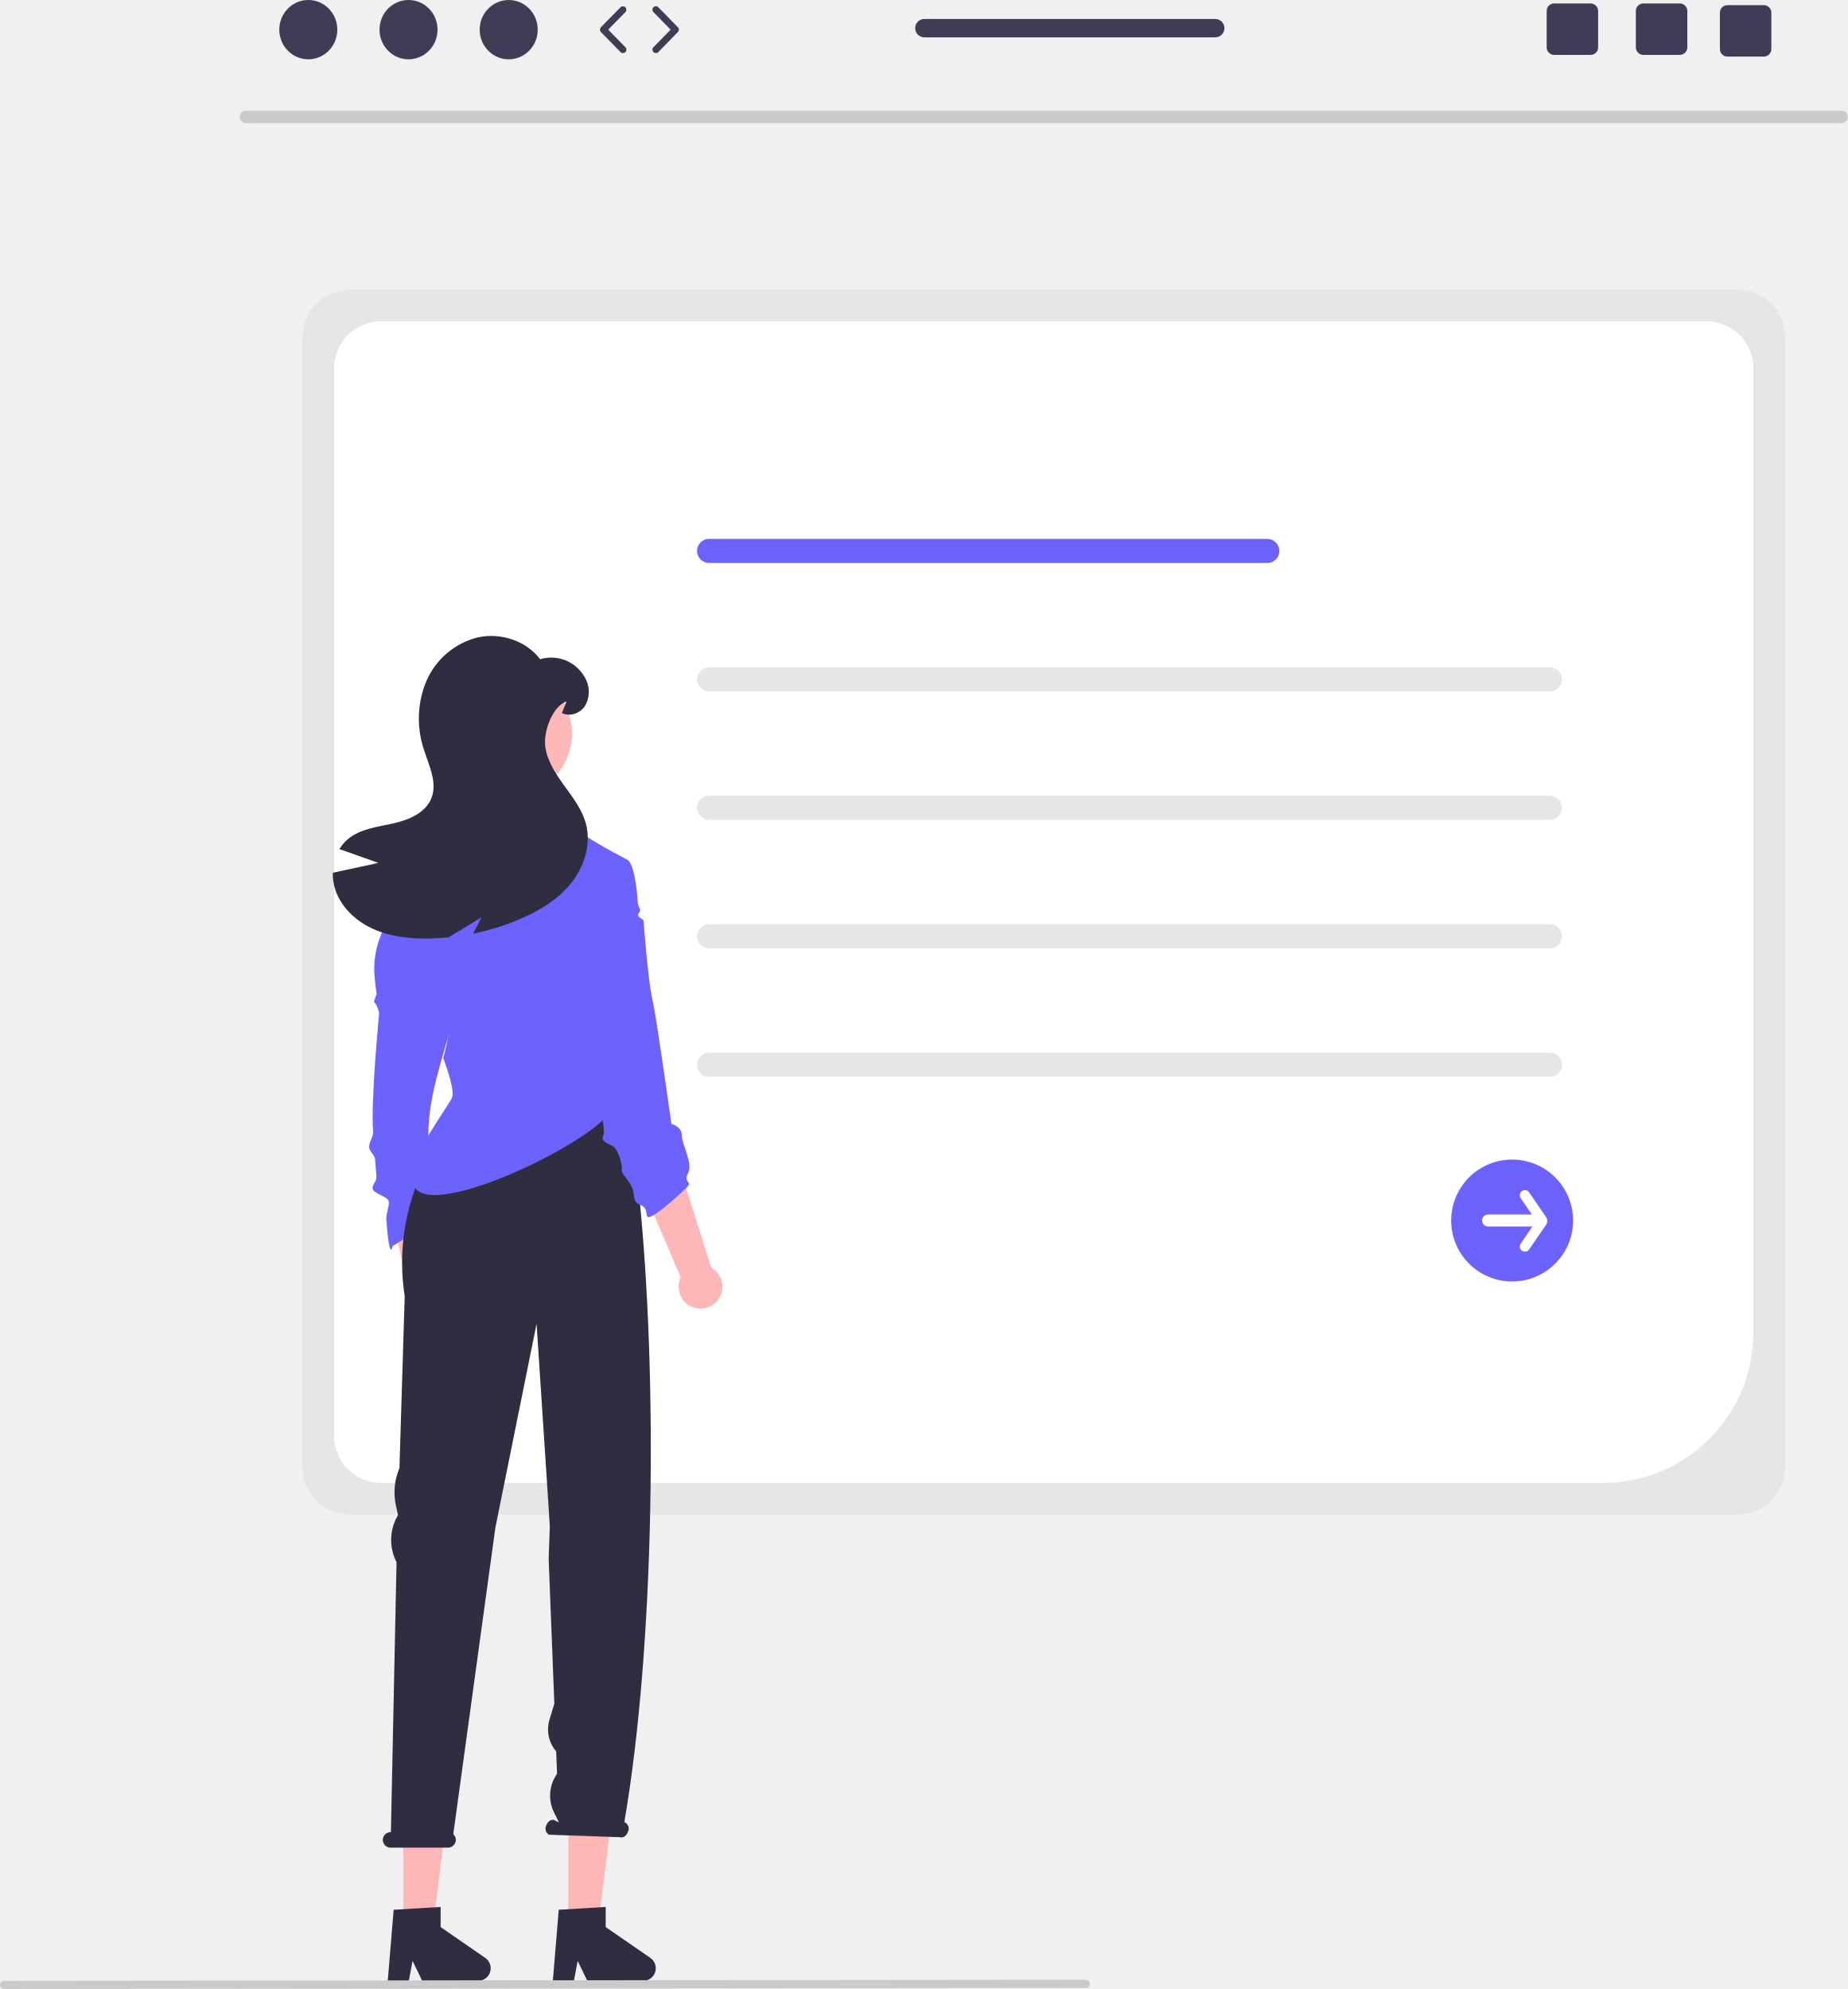
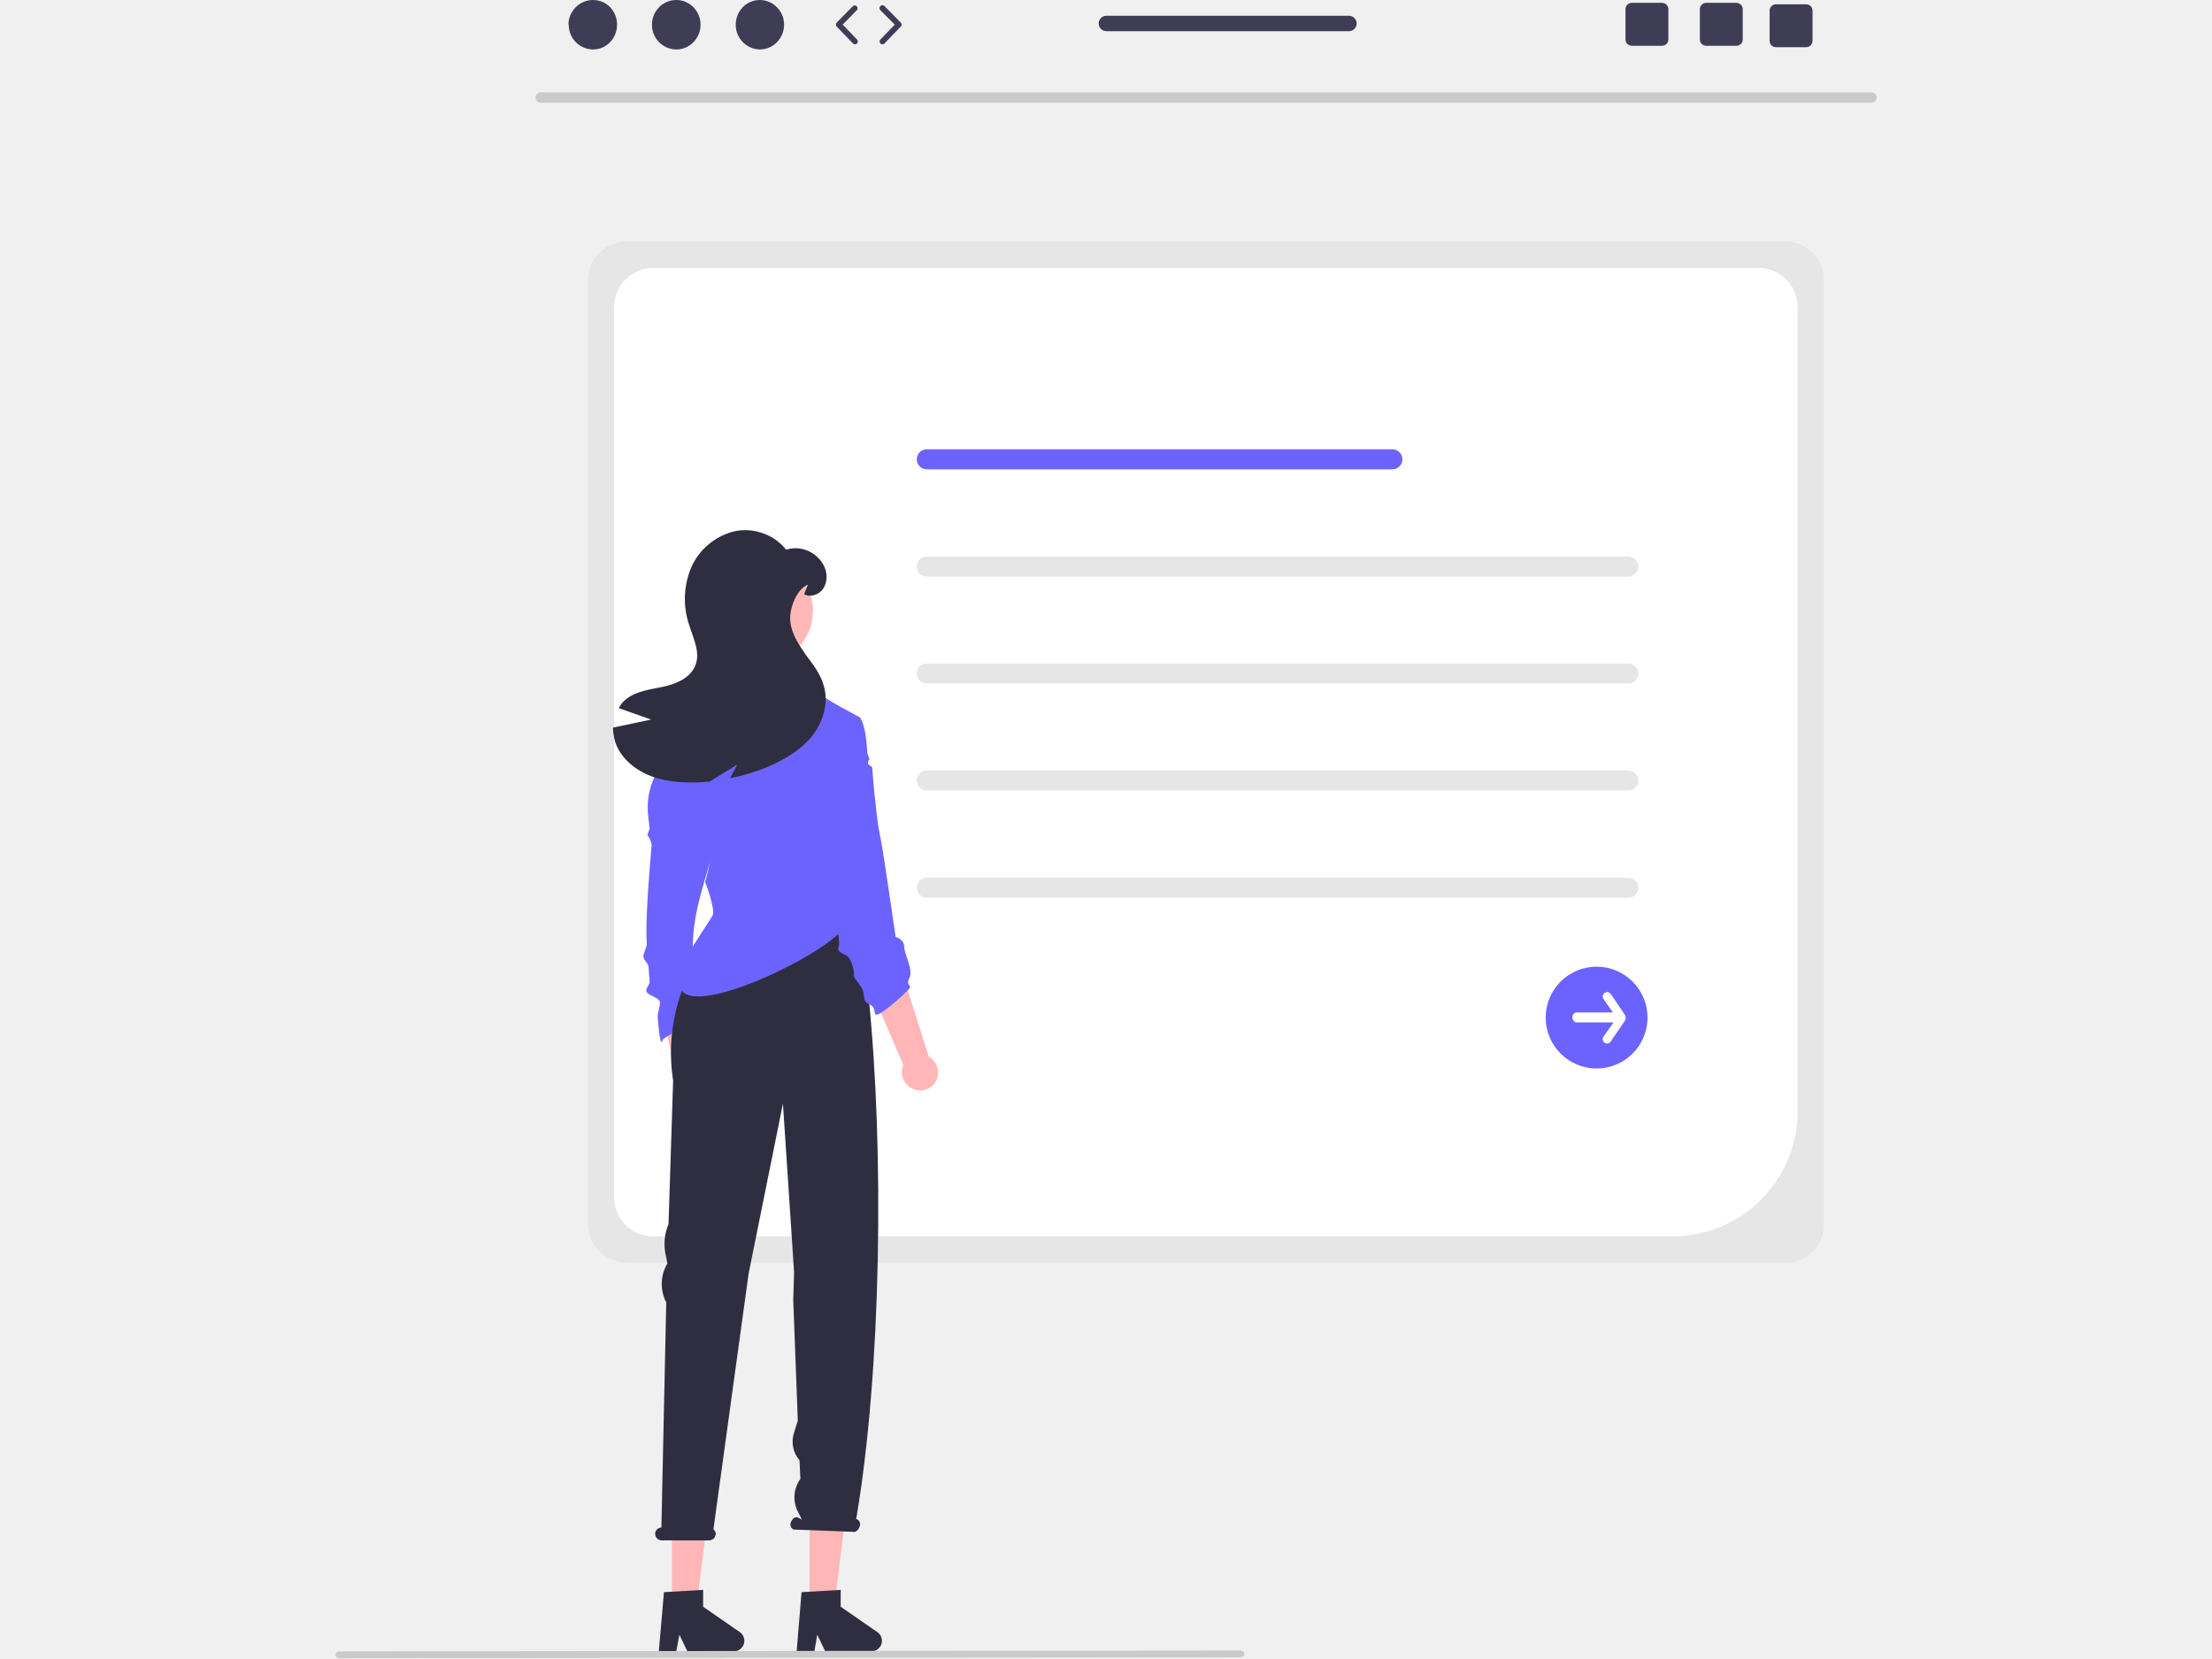
- <svg xmlns="http://www.w3.org/2000/svg" viewBox="0 0 538.72 579.82">
-   <path d="M506.77 441.46H101.83c-7.512-.009-13.6-6.097-13.609-13.609V98.131c.009-7.512 6.097-13.6 13.609-13.609h404.94c7.512.009 13.6 6.097 13.609 13.609v329.72c-.009 7.512-6.097 13.6-13.609 13.609z" fill="#e6e6e6" />
-   <path d="M467.42 432.28H111.01c-7.512-.009-13.6-6.097-13.609-13.609v-311.36c.009-7.512 6.097-13.6 13.609-13.609h386.57c7.512.009 13.6 6.097 13.609 13.609v281.19c-.027 24.164-19.61 43.747-43.774 43.774z" fill="#fff" />
-   <path d="M369.48 164.11H206.73a3.51 3.51 0 0 1 0-7.02h162.75a3.51 3.51 0 0 1 0 7.02z" fill="#6c63ff" />
-   <path d="m451.87 201.55h-245.14a3.51 3.51 0 0 1 0-7.02h245.14a3.51 3.51 0 0 1 0 7.02zm0 37.45h-245.14a3.51 3.51 0 0 1 0-7.02h245.14a3.51 3.51 0 0 1 0 7.02zm0 37.45h-245.14a3.51 3.51 0 0 1 0-7.02h245.14a3.51 3.51 0 0 1 0 7.02zm0 37.45h-245.14a3.51 3.51 0 0 1 0-7.02h245.14a3.51 3.51 0 0 1 0 7.02z" fill="#e6e6e6" />
-   <path d="m440.85 373.57c-9.815 0-17.772-7.957-17.772-17.772s7.957-17.772 17.772-17.772 17.772 7.957 17.772 17.772-7.957 17.772-17.772 17.772z" fill="#6c63ff" />
-   <path d="m450.85 354.95-5.038-7.354a1.494 1.494 0 0 0-2.47 1.683l.004.006 3.259 4.756H433.84a1.753 1.753 0 0 0-.01 3.506h12.935l-3.418 4.99a1.494 1.494 0 0 0 2.465 1.69l5.038-7.354a1.972 1.972 0 0 0 0-1.923z" fill="#fff" />
-   <path d="M536.95 35.893H71.66a1.807 1.807 0 0 1 0-3.613h465.29a1.807 1.807 0 0 1 0 3.613z" fill="#cacaca" />
-   <path d="M129.88 392.04a6.351 6.351 0 0 0 .004-9.74l-3.853-33.294-12.234 2.832 6.8 31.561a6.386 6.386 0 0 0 9.283 8.641z" fill="#ffb6b6" />
-   <path d="m128.62 354.43-14.164 8.836s-.862 5.179-1.836-7.836c-.102-1.359.846-3.725.742-5.12-.118-1.573-4.623-2.288-4.742-3.88-.085-1.133 1.218-2.14 1.134-3.27l-.378-5.09c-.104-1.4-1.656-2.288-1.756-3.64-.101-1.364 1.25-3.19 1.155-4.483-.714-9.688 1.755-34.063 1.755-34.559a7.07 7.07 0 0 0-1.505-3.391l.756-2.261-.5-4.243a25.9 25.9 0 0 1 3.339-16.063l3.597-2.355 16.598 27.917c-6.984 24.158-11.544 33.647-4.195 59.438z" fill="#6c63ff" />
-   <path d="m117.57 562.59h8.57l4.07-33.05h-12.64z" fill="#ffb6b6" />
-   <path d="m114.77 556.72 13.689-.817v5.865l13.014 8.988a3.663 3.663 0 0 1-2.082 6.678h-16.297l-2.809-5.801-1.096 5.8h-6.145l1.726-20.713z" fill="#2f2e41" />
-   <path d="M165.7 562.59h8.56l4.08-33.05H165.7z" fill="#ffb6b6" />
-   <path d="m162.9 556.72 13.689-.817v5.865l13.014 8.988a3.663 3.663 0 0 1-2.082 6.678h-16.297l-2.809-5.801-1.096 5.8h-6.145l1.726-20.713zM113.93 534.09h.033l1.648-78.705a14.051 14.051 0 0 1 .184-13.278l.236-.427-.611-2.835a18.062 18.062 0 0 1 1.032-10.87l1.537-50.125c-5.492-35.593 20.681-58.805 20.681-58.805h39.208l8.418 28.92c5.564 54.215 4.554 132.01-4.276 183.2l.24.121a2.034 2.034 0 0 1 .831 2.682c-.408 1.182-1.441 1.898-2.308 1.599l-20.706-.72a2.034 2.034 0 0 1-.83-2.682c.408-1.182 1.441-1.898 2.308-1.599l1.408.712-1.453-2.957a11.029 11.029 0 0 1 .898-11.236l-.254-6.51a9.915 9.915 0 0 1-1.94-9.343l1.396-4.559-1.65-42.217.333-9.47-.686-10.746-3.174-48.33-12.014 59.432-12.27 89.347c.6.542.863 1.365.69 2.155a2.334 2.334 0 0 1-2.313 1.776H113.87a2.27 2.27 0 0 1-2.185-2.873 2.297 2.297 0 0 1 2.245-1.656z" fill="#2f2e41" />
-   <path d="m209.21 379.1a6.352 6.352 0 0 0-1.846-9.563l-10.11-31.956-11.472 5.106 12.672 29.694a6.386 6.386 0 0 0 10.756 6.72z" fill="#ffb6b6" />
-   <path d="M167.61 277.51s11.53 40.802 11.008 44.924c-1.077 8.5-54.06 34.627-58 23l.494-3.822c-1.99-3.981 10.154-19.78 10.744-21.848.749-2.642-2.643-11.319-2.643-11.319s2.345-7.92 1.97-12.825c-.381-4.904-1.512-4.148-5.66-7.172-4.147-3.017-10.938-16.972-10.938-16.972s3.018-13.58 3.018-16.223 12.394-7.144 13.9-8.649a14.131 14.131 0 0 0 1.643-2.823c.306-.61.111-2.025.437-2.726.209-.457.937-.173 1.152-.644.208-.458.028-.985.236-1.436.27-.597.922-1.117 1.179-1.679 1.179-2.58 2.185-4.682 2.497-4.682.749 0 24.9 3.399 24.9 3.399a36.223 36.223 0 0 0 4.522 5.66c2.642 2.635 15.009 9.051 15.009 9.051L167.61 277.51z" fill="#6c63ff" />
-   <path d="M200.22 346.15c-1.887 1.887-11.222 10.549-11.604 8.28-.375-2.26-.578-2.53-2.09-3.28-1.512-.756-1.512-1.13-1.887-3.773-.374-2.643-3.773-5.285-3.392-6.416.375-1.13.025.308.025-.83 0-1.13-1.13-5.278-2.642-6.034-1.505-.756-3.774-1.505-2.636-3.392 1.13-1.886-10.647-58.484-10.647-58.484l10.563-20.745 7.165-.756s2.177 1.246 2.86 12.477c.034.569.654 1.613.68 2.234.022.516-.548.602-.533 1.155l.01.358c.014.55 1.501.956 1.523 1.487.04.95.624 7.005.687 7.895.071 1.003.155 1.97.251 2.899 1.043 10.12 1.416 10.976 2.062 14.206 1 5 5.146 34.202 5.146 34.202s3.017.749 3.017 3.392 3.327 7.954 1.822 10.97c-1.512 3.025 1.505 2.269-.381 4.155z" fill="#6c63ff" />
-   <circle cx="148.87" cy="213.94" r="17.894" fill="#ffb8b8" />
-   <path d="M110.32 251.55c-3.787-1.342-7.573-2.686-11.36-4.033a11.434 11.434 0 0 1 2.46-2.894c3.604-3.01 8.58-3.555 13.158-4.57 4.585-1.016 9.56-3.098 11.236-7.48 1.741-4.555-.783-9.473-2.249-14.115a28.442 28.442 0 0 1 .74-19.92 22.17 22.17 0 0 1 14.965-12.722c6.63-1.473 14.123.928 18.2 6.354a11.223 11.223 0 0 1 13.507 6.253 8.125 8.125 0 0 1-.435 7.385c-1.414 2.14-4.44 3.235-6.717 2.045l1.32-3.351c-4.084 1.385-6.739 8.77-6.188 13.05.544 4.273 3.04 8.016 5.572 11.505s5.23 7.015 6.318 11.186c1.567 5.999-.552 12.557-4.469 17.366s-9.437 8.074-15.154 10.475a70.24 70.24 0 0 1-13.275 4.091c.813-1.581 1.618-3.162 2.43-4.744l-9.64 5.832a72.59 72.59 0 0 1-5.622.327c-5.47.094-11.048-.48-16.053-2.662-5.012-2.191-9.416-6.16-11.229-11.316a14.666 14.666 0 0 1-.812-5.194c4.432-.958 8.864-1.913 13.296-2.866z" fill="#2f2e41" />
-   <path d="M283.23 578.79h-33.187l-.143-.259a36.186 36.186 0 0 1-1.216-2.423c-3.419-7.318-4.864-15.688-6.139-23.073l-.96-5.566a3.437 3.437 0 0 1 5.41-3.362c5.044 3.67 10.09 7.336 15.137 10.999 1.91 1.39 4.093 3 6.184 4.739.201-.98.412-1.962.623-2.93a3.44 3.44 0 0 1 6.28-1.087l3.884 6.239c2.832 4.555 5.331 9.045 4.822 13.887a.755.755 0 0 1-.013.175c-.102.796-.291 1.577-.564 2.331l-.119.33z" fill="#f0f0f0" />
-   <path d="m316.54 579.51-315.36.307a1.19 1.19 0 0 1 0-2.381l315.36-.307a1.19 1.19 0 0 1 0 2.381z" fill="#cacaca" />
-   <ellipse cx="89.885" cy="8.645" rx="8.457" ry="8.645" fill="#3f3d56" />
-   <ellipse cx="119.1" cy="8.645" rx="8.457" ry="8.645" fill="#3f3d56" />
-   <ellipse cx="148.31" cy="8.645" rx="8.457" ry="8.645" fill="#3f3d56" />
-   <path d="M181.624 15.478c-.26 0-.519-.1-.714-.3l-5.707-5.834a1 1 0 0 1 0-1.398l5.707-5.833a1.001 1.001 0 0 1 1.43 1.399l-5.023 5.133 5.022 5.134a1 1 0 0 1-.715 1.699ZM191.213 15.478a1 1 0 0 1-.715-1.7l5.021-5.133-5.021-5.133a1 1 0 1 1 1.43-1.399l5.705 5.833a1 1 0 0 1 0 1.398l-5.705 5.833c-.196.2-.455.3-.715.3ZM489.72 1h-10.61c-1.21 0-2.19.98-2.19 2.19v10.62c0 1.21.98 2.19 2.19 2.19h10.61c1.21 0 2.2-.98 2.2-2.19V3.19c0-1.21-.99-2.19-2.2-2.19zM463.72 1h-10.61c-1.21 0-2.19.98-2.19 2.19v10.62c0 1.21.98 2.19 2.19 2.19h10.61c1.21 0 2.2-.98 2.2-2.19V3.19c0-1.21-.99-2.19-2.2-2.19zM514.22 1.5h-10.61c-1.21 0-2.19.98-2.19 2.19v10.62c0 1.21.98 2.19 2.19 2.19h10.61c1.21 0 2.2-.98 2.2-2.19V3.69c0-1.21-.99-2.19-2.2-2.19zM354.3 5.54h-84.81a2.67 2.67 0 1 0 0 5.34h84.81c1.47 0 2.67-1.2 2.67-2.67s-1.2-2.67-2.67-2.67z" fill="#3f3d56" />
+ <svg xmlns="http://www.w3.org/2000/svg" viewBox="0 0 779 584">
+   <path transform="matrix(1.0072 0 0 1.0072 118.2 0)" d="M506.8 441.5h-405c-7.5 0-13.6-6.1-13.6-13.6V98c0-7.5 6.1-13.6 13.6-13.6h405c7.5 0 13.6 6.1 13.6 13.6V428c0 7.5-6.1 13.6-13.6 13.6z" fill="#E6E6E6" />
+   <path transform="matrix(1.0072 0 0 1.0072 118.2 0)" d="M467.4 432.3H111c-7.5 0-13.6-6.1-13.6-13.6V107.3c0-7.5 6.1-13.6 13.6-13.6h386.6c7.5 0 13.6 6.1 13.6 13.6v281.2a43.8 43.8 0 0 1-43.8 43.8z" fill="#FFF" />
+   <path transform="matrix(1.0072 0 0 1.0072 118.2 0)" d="M369.5 164.1H206.7a3.5 3.5 0 1 1 0-7h162.8a3.5 3.5 0 1 1 0 7z" fill="#6C63FF" />
+   <path transform="matrix(1.0072 0 0 1.0072 118.2 0)" d="M451.9 201.6H206.7a3.5 3.5 0 1 1 0-7H452a3.5 3.5 0 0 1 0 7zm0 37.4H206.7a3.5 3.5 0 0 1 0-7H452a3.5 3.5 0 1 1 0 7zm0 37.4H206.7a3.5 3.5 0 0 1 0-7H452a3.5 3.5 0 0 1 0 7zm0 37.5H206.7a3.5 3.5 0 0 1 0-7H452a3.5 3.5 0 0 1 0 7z" fill="#E6E6E6" />
+   <path transform="matrix(1.0072 0 0 1.0072 118.2 0)" d="m440.9 373.6a17.8 17.8 0 1 1 0-35.6 17.8 17.8 0 0 1 0 35.6z" fill="#6C63FF" />
+   <path transform="matrix(1.0072 0 0 1.0072 118.2 0)" d="m450.9 355-5-7.4a1.5 1.5 0 1 0-2.6 1.7l3.3 4.7h-12.8a1.8 1.8 0 0 0 0 3.5h13l-3.5 5a1.5 1.5 0 1 0 2.5 1.7l5-7.3a2 2 0 0 0 0-2z" fill="#FFF" />
+   <path transform="matrix(1.0072 0 0 1.0072 118.2 0)" d="M537 35.9H71.7a1.8 1.8 0 0 1 0-3.6H537a1.8 1.8 0 0 1 0 3.6z" fill="#CACACA" />
+   <path transform="matrix(1.0072 0 0 1.0072 118.2 0)" d="M129.9 392a6.4 6.4 0 0 0 0-9.7L126 349l-12.2 2.8 6.8 31.6a6.4 6.4 0 0 0 9.3 8.6z" fill="#FFB6B6" />
+   <path transform="matrix(1.0072 0 0 1.0072 118.2 0)" d="m128.6 354.4-14.1 8.9s-1 5.1-1.9-7.9c0-1.3.9-3.7.8-5-.2-1.7-4.7-2.4-4.8-4 0-1.1 1.2-2.1 1.2-3.2l-.4-5.1c-.1-1.4-1.7-2.3-1.8-3.7 0-1.3 1.3-3.2 1.2-4.5-.7-9.6 1.7-34 1.7-34.5a7 7 0 0 0-1.5-3.4l.8-2.3-.5-4.2c-.7-5.6.5-11.2 3.3-16l3.6-2.4 16.6 27.9c-7 24.1-11.5 33.6-4.2 59.4z" fill="#6C63FF" />
+   <path transform="matrix(1.0072 0 0 1.0072 118.2 0)" d="m117.6 562.6h8.5l4.1-33h-12.6v33z" fill="#FFB6B6" />
+   <path transform="matrix(1.0072 0 0 1.0072 118.2 0)" d="m114.8 556.7 13.7-.8v5.9l13 9a3.7 3.7 0 0 1-2.1 6.6H123l-2.8-5.8-1.1 5.8H113l1.8-20.7z" fill="#2F2E41" />
+   <path transform="matrix(1.0072 0 0 1.0072 118.2 0)" d="m165.7 562.6h8.6l4-33h-12.6v33z" fill="#FFB6B6" />
+   <path transform="matrix(1.0072 0 0 1.0072 118.2 0)" d="m162.9 556.7 13.7-.8v5.9l13 9a3.7 3.7 0 0 1-2 6.6h-16.4l-2.8-5.8-1 5.8h-6.2l1.7-20.7zm-49-22.6 1.7-78.7a14 14 0 0 1 .2-13.3l.2-.4-.6-2.9a18 18 0 0 1 1-10.8l1.6-50.1c-5.5-35.6 20.7-58.9 20.7-58.9h39.2l8.4 29c5.6 54.2 4.5 132-4.3 183.2h.3a2 2 0 0 1 .8 2.8c-.4 1.1-1.4 1.9-2.3 1.6l-20.7-.8a2 2 0 0 1-.9-2.6c.5-1.2 1.5-2 2.4-1.6l1.4.7-1.5-3a11 11 0 0 1 1-11.2l-.3-6.5a10 10 0 0 1-2-9.4l1.4-4.5-1.6-42.2.3-9.5-.7-10.8-3.2-48.3-12 59.4-12.3 89.4c.6.5 1 1.4.7 2.1-.2 1.1-1.2 1.8-2.3 1.8H114a2.3 2.3 0 0 1-2.2-2.9c.3-1 1.2-1.6 2.2-1.6z" fill="#2F2E41" />
+   <path transform="matrix(1.0072 0 0 1.0072 118.2 0)" d="m209.2 379.1a6.4 6.4 0 0 0-1.8-9.6l-10.1-32-11.5 5.2 12.7 29.7a6.4 6.4 0 0 0 10.7 6.7z" fill="#FFB6B6" />
+   <path transform="matrix(1.0072 0 0 1.0072 118.2 0)" d="M167.6 277.5s11.5 40.8 11 45c-1 8.4-54 34.6-58 23l.5-3.9c-2-4 10.2-19.8 10.8-21.8.7-2.7-2.7-11.4-2.7-11.4s2.4-7.9 2-12.8c-.4-4.9-1.5-4.1-5.7-7.2-4.1-3-11-17-11-17s3.1-13.5 3.1-16.1c0-2.7 12.4-7.2 13.9-8.7.7-.9 1.2-1.8 1.6-2.8.4-.6.2-2 .5-2.7.2-.5 1-.2 1.1-.7.2-.4 0-1 .3-1.4.2-.6.9-1.1 1.1-1.7a18 18 0 0 1 2.5-4.7c.8 0 25 3.4 25 3.4 1.3 2 2.8 4 4.5 5.7 2.6 2.6 15 9 15 9l-15.5 26.8z" fill="#6C63FF" />
+   <path transform="matrix(1.0072 0 0 1.0072 118.2 0)" d="M200.2 346.1c-1.9 2-11.2 10.6-11.6 8.3-.4-2.2-.6-2.5-2-3.3-1.6-.7-1.6-1-2-3.7-.3-2.7-3.7-5.3-3.4-6.4.4-1.2 0 .3 0-.9 0-1.1-1-5.2-2.6-6-1.5-.8-3.7-1.5-2.6-3.4s-10.7-58.5-10.7-58.5l10.6-20.7 7.2-.8s2.2 1.3 2.8 12.5c0 .6.7 1.6.7 2.2 0 .5-.5.6-.5 1.2v.3c0 .6 1.5 1 1.5 1.5l.7 8c0 1 .2 1.9.3 2.8 1 10.1 1.4 11 2 14.2 1 5 5.2 34.2 5.2 34.2s3 .8 3 3.4c0 2.7 3.3 8 1.8 11-1.5 3 1.5 2.3-.4 4.1z" fill="#6C63FF" />
+   <path transform="matrix(1.0072 0 0 1.0072 118.2 0)" d="m166.8 214c0 4.9-1.8 9.1-5.3 12.6a17.2 17.2 0 0 1-12.6 5.2c-5 0-9.2-1.7-12.7-5.2a17.2 17.2 0 0 1-5.2-12.7c0-4.9 1.7-9.1 5.2-12.6s7.8-5.3 12.8-5.3 9.1 1.8 12.6 5.3a17.2 17.2 0 0 1 5.3 13.3" fill="#FFB8B8" />
+   <path transform="matrix(1.0072 0 0 1.0072 118.2 0)" d="m110.3 251.6-11.3-4c.6-1.2 1.4-2.2 2.4-3 3.6-3 8.6-3.5 13.2-4.5s9.5-3.1 11.2-7.5c1.8-4.6-.8-9.5-2.2-14.1a28.4 28.4 0 0 1 .7-20c2.7-6.3 8.3-11 15-12.7 6.6-1.5 14 1 18.2 6.4 5.4-1.7 11.2 1 13.5 6.2 1 2.4.9 5.2-.5 7.4-1.4 2.1-4.4 3.2-6.7 2l1.3-3.3c-4 1.4-6.7 8.8-6.1 13 .5 4.3 3 8 5.5 11.6 2.6 3.4 5.3 7 6.3 11.1 1.6 6-.5 12.6-4.4 17.4-4 4.8-9.5 8-15.2 10.5a70.2 70.2 0 0 1-13.3 4l2.5-4.7-9.7 5.9c-1.8.1-3.7.3-5.6.3-5.5 0-11-.5-16-2.7s-9.5-6.1-11.3-11.3c-.5-1.7-.8-3.4-.8-5.2l13.3-2.8z" fill="#2F2E41" />
+   <path transform="matrix(1.0072 0 0 1.0072 118.2 0)" d="M283.2 578.8H250l-.1-.3-1.2-2.4c-3.4-7.3-4.9-15.7-6.2-23l-1-5.6a3.4 3.4 0 0 1 5.5-3.4 15848 15848 0 0 0 21.3 15.7l.6-2.9a3.4 3.4 0 0 1 6.3-1l3.9 6.2c2.8 4.5 5.3 9 4.8 13.9v.1a11 11 0 0 1-.6 2.4v.3z" fill="#F0F0F0" />
+   <path transform="matrix(1.0072 0 0 1.0072 118.2 0)" d="m316.5 579.5-315.3.3a1.2 1.2 0 0 1 0-2.4l315.3-.3a1.2 1.2 0 0 1 0 2.4z" fill="#CACACA" />
+   <path transform="matrix(1.0072 0 0 1.0072 118.2 0)" d="M81.4 8.6C81.4 4 85.2 0 90 0s8.4 3.9 8.4 8.6c0 4.8-3.7 8.7-8.4 8.7a8.6 8.6 0 0 1-8.5-8.7M110.6 8.6c0-4.7 3.8-8.6 8.5-8.6s8.5 3.9 8.5 8.6c0 4.8-3.8 8.7-8.5 8.7a8.6 8.6 0 0 1-8.5-8.7M139.9 8.6c0-4.7 3.7-8.6 8.4-8.6s8.5 3.9 8.5 8.6c0 4.8-3.8 8.7-8.5 8.7a8.6 8.6 0 0 1-8.4-8.7M181.6 15.5a1 1 0 0 1-.7-.3l-5.7-5.9a1 1 0 0 1 0-1.4l5.7-5.8a1 1 0 0 1 1.4 1.4l-5 5.1 5 5.2a1 1 0 0 1-.7 1.7zm9.6 0a1 1 0 0 1-.7-1.7l5-5.2-5-5a1 1 0 0 1 1.4-1.5l5.7 5.8c.4.4.4 1 0 1.4l-5.7 5.9a1 1 0 0 1-.7.3zM489.7 1h-10.6C478 1 477 2 477 3.2v10.6c0 1.2 1 2.2 2.2 2.2h10.6c1.2 0 2.2-1 2.2-2.2V3.2c0-1.2-1-2.2-2.2-2.2zm-26 0h-10.6C452 1 451 2 451 3.2v10.6c0 1.2 1 2.2 2.2 2.2h10.6c1.2 0 2.2-1 2.2-2.2V3.2c0-1.2-1-2.2-2.2-2.2zm50.5.5h-10.6c-1.2 0-2.2 1-2.2 2.2v10.6c0 1.2 1 2.2 2.2 2.2h10.6c1.2 0 2.2-1 2.2-2.2V3.7c0-1.2-1-2.2-2.2-2.2zm-159.9 4h-84.8a2.7 2.7 0 0 0 0 5.4h84.8a2.7 2.7 0 0 0 0-5.4z" fill="#3F3D56" />
</svg>
